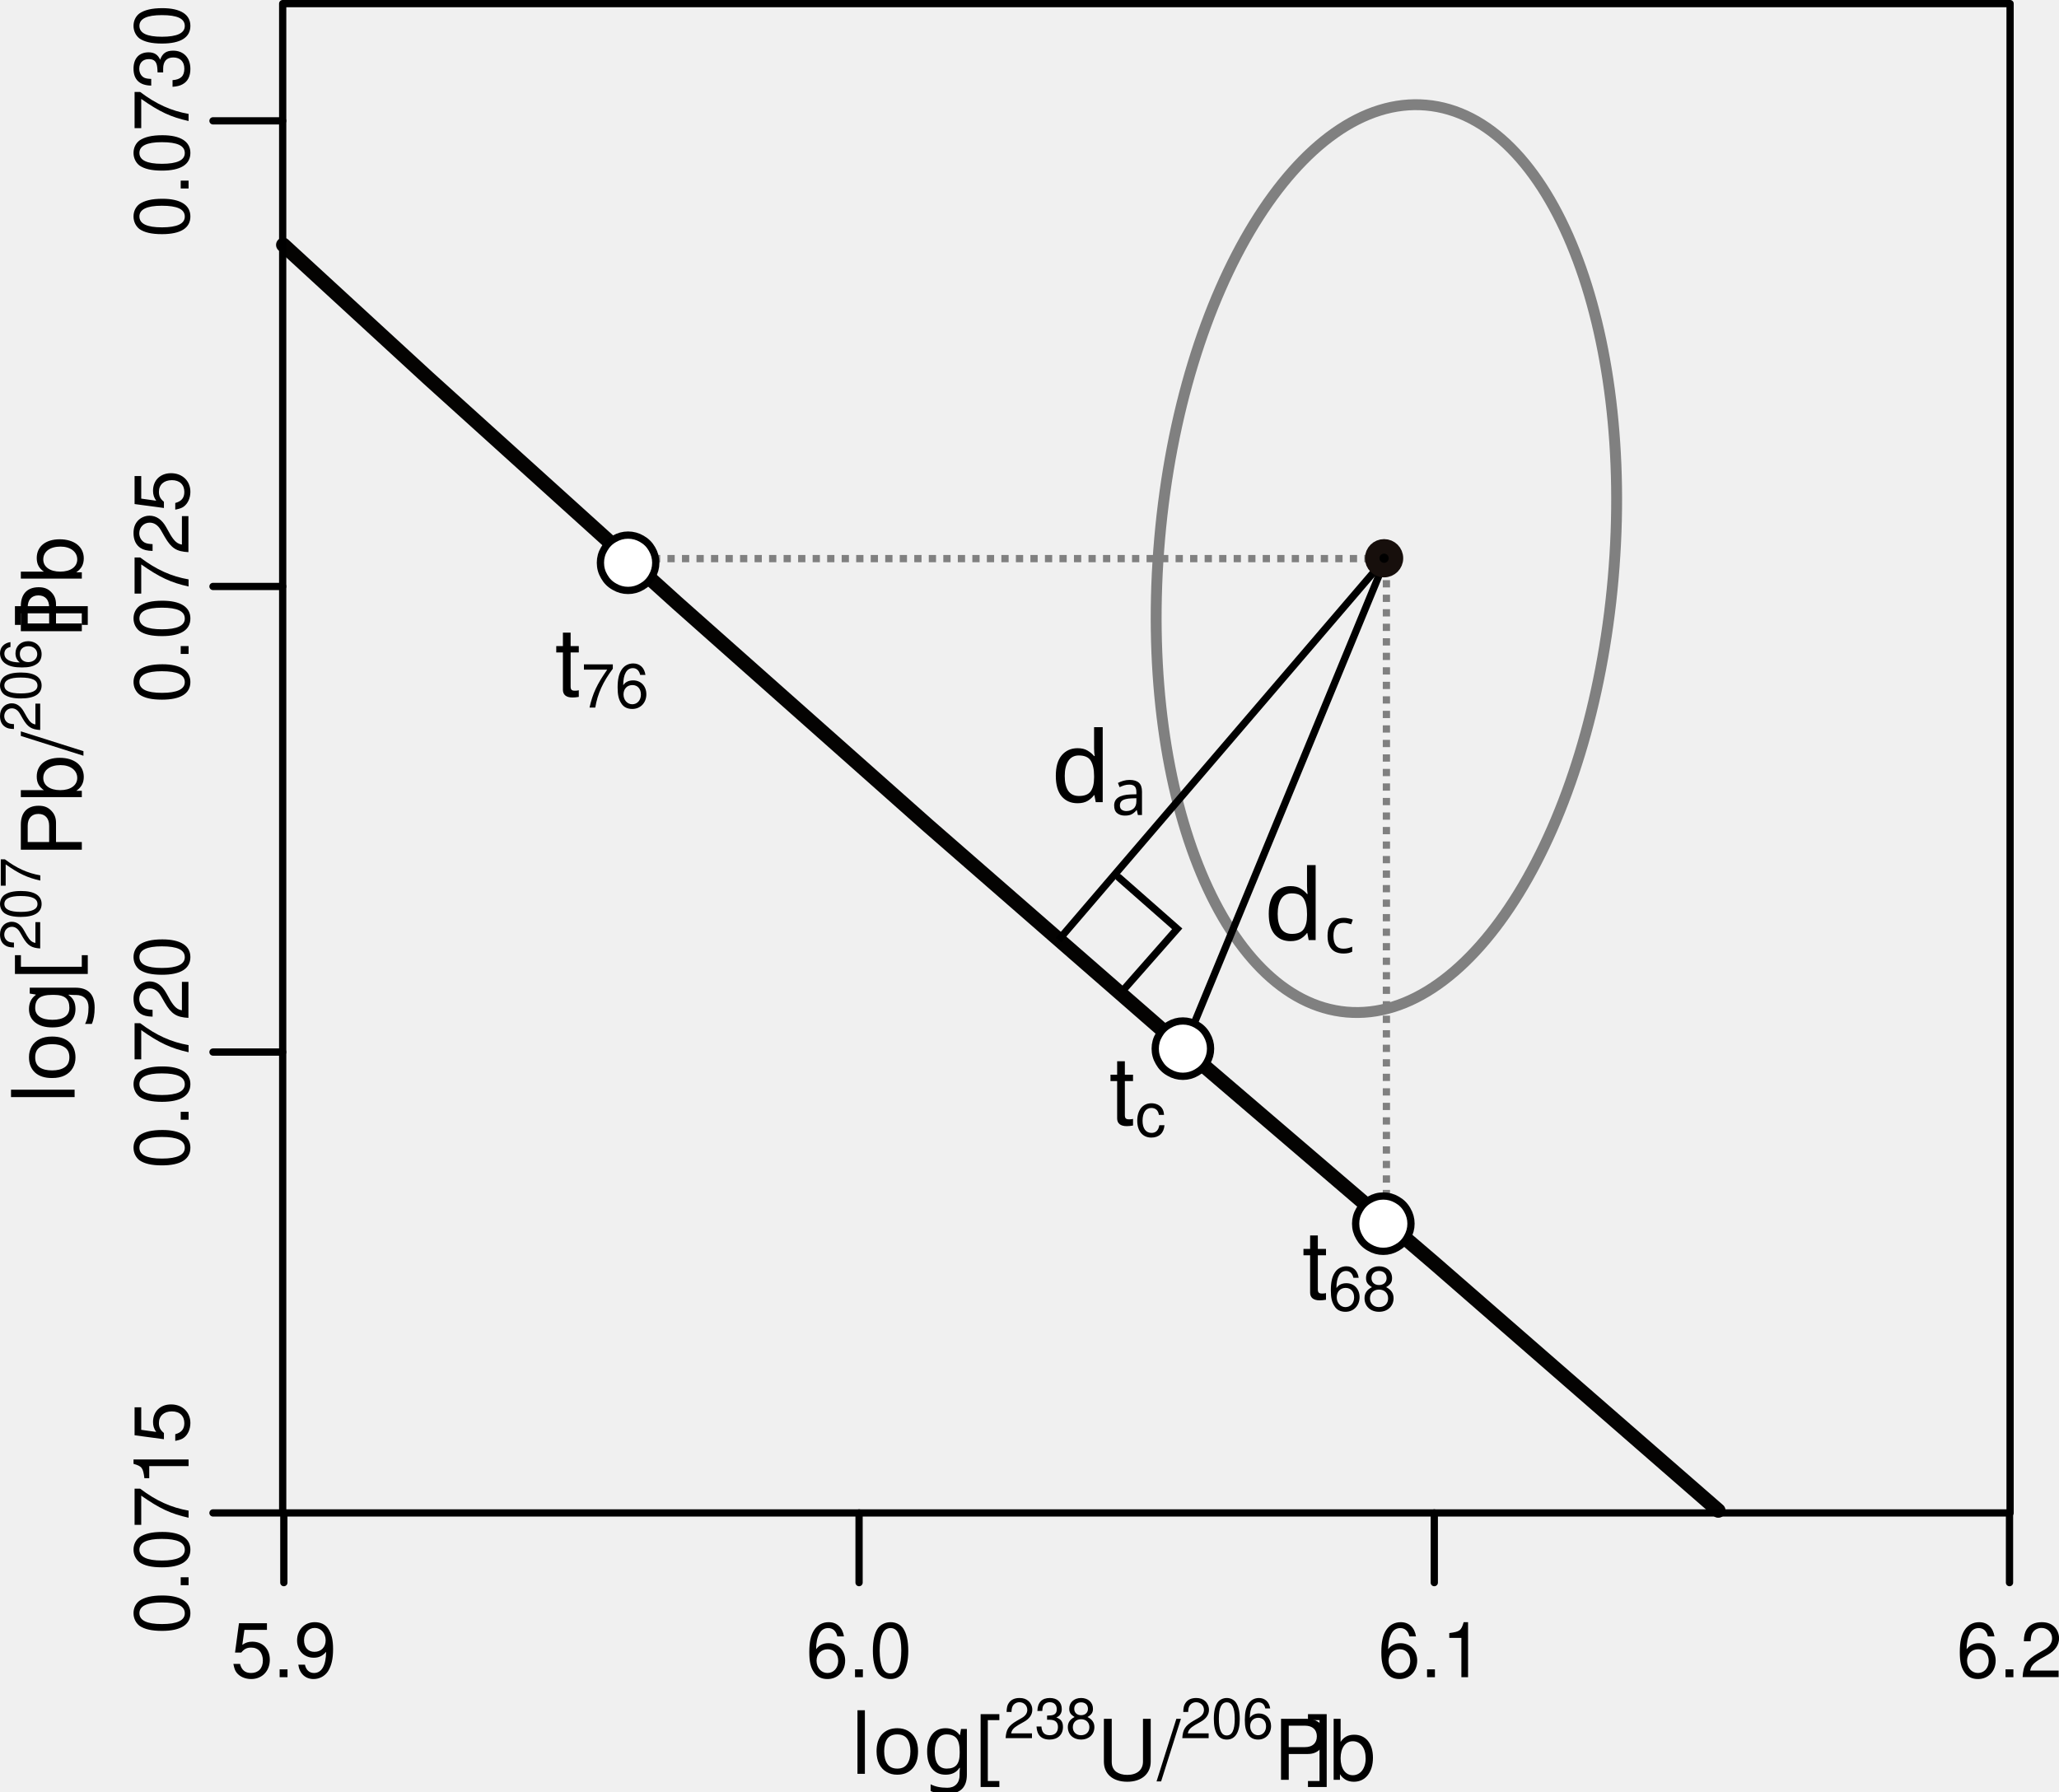
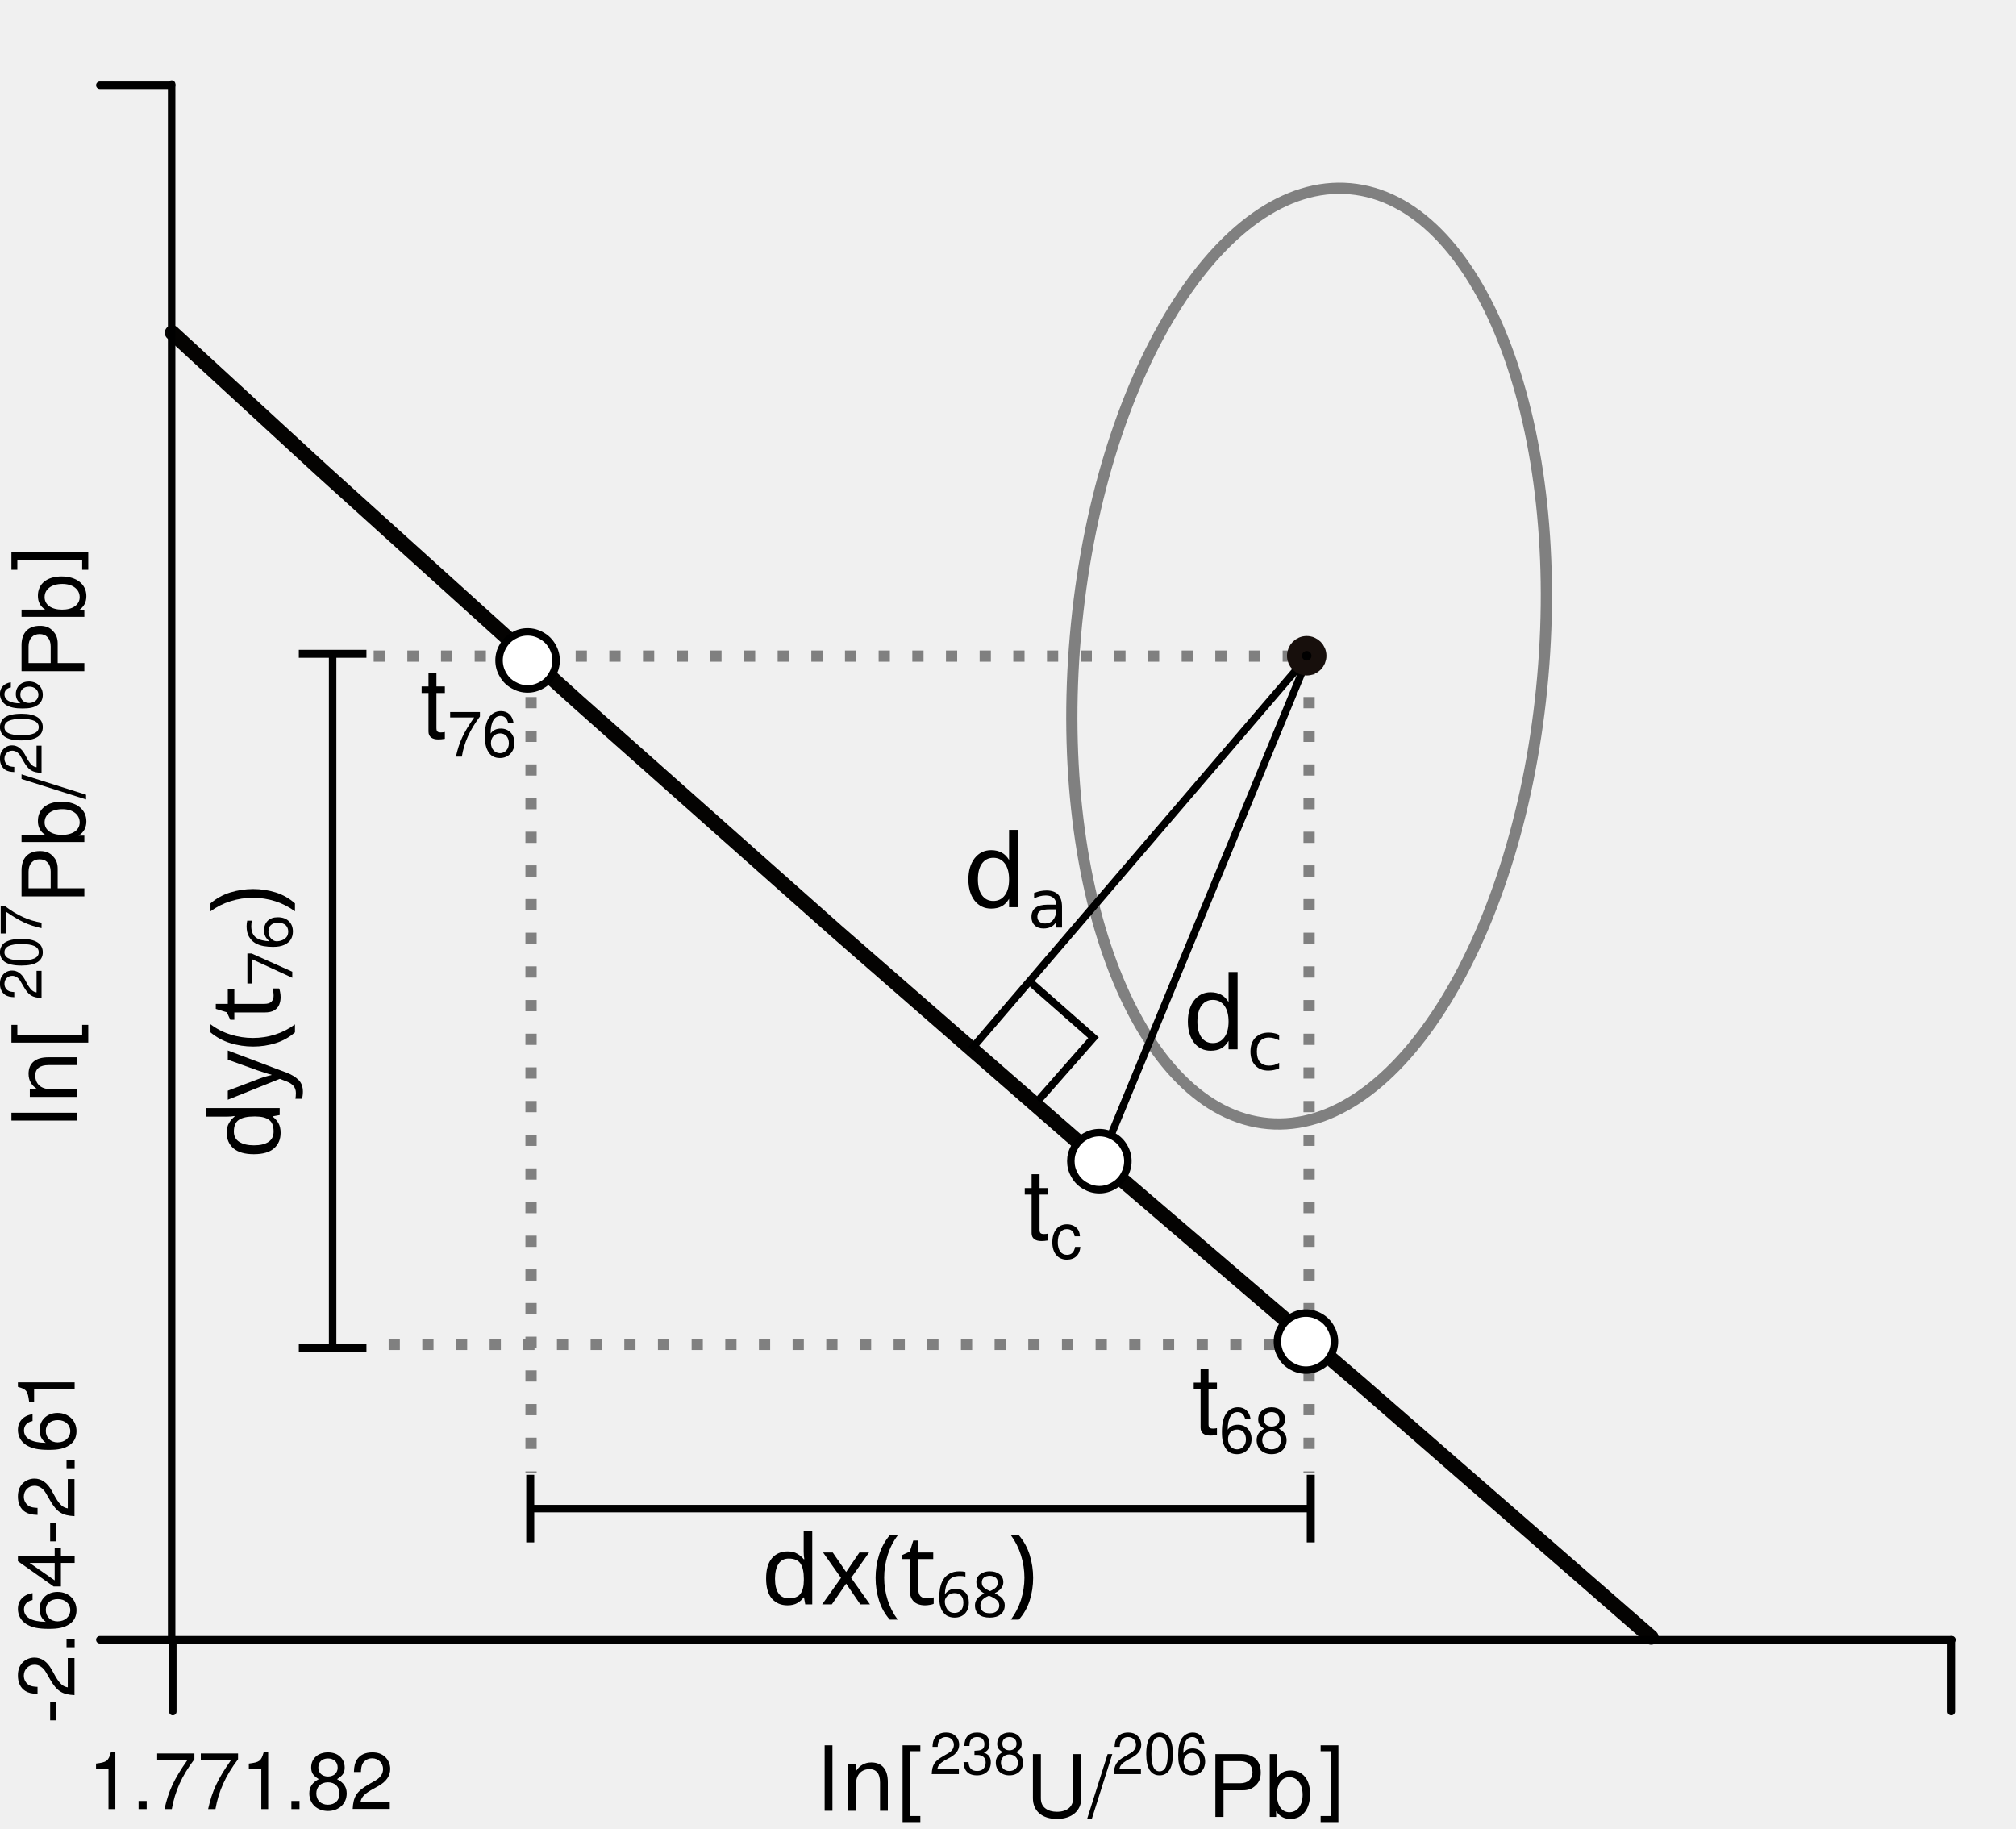
- <svg xmlns="http://www.w3.org/2000/svg" version="1.1" id="svg2" xml:space="preserve" width="283.639" height="246.77" viewBox="0 0 283.639 246.77">
+ <svg xmlns="http://www.w3.org/2000/svg" version="1.1" id="svg2" xml:space="preserve" width="269.476" height="244.426" viewBox="0 0 269.476 244.426">
  <defs id="defs6">
-     <clipPath clipPathUnits="userSpaceOnUse" id="clipPath20">
-       <path d="M 59.04,73.44 H 473.01 V 444.65 H 59.04 Z" id="path18" />
-     </clipPath>
-     <clipPath clipPathUnits="userSpaceOnUse" id="clipPath152">
-       <path d="M 59.04,73.44 H 473.01 V 444.65 H 59.04 Z" id="path150" />
-     </clipPath>
+     <marker style="overflow:visible" id="marker1324" refX="0.0" refY="0.0" orient="auto">
+       <path transform="scale(0.8)" style="fill:none;fill-opacity:0.75;fill-rule:evenodd;stroke:#000000;stroke-width:1pt;stroke-opacity:1" d="M 0.0,5.65 L 0.0,-5.65" id="path1322" />
+     </marker>
+     <marker orient="auto" refY="0.0" refX="0.0" id="StopL" style="overflow:visible">
+       <path id="path1069" d="M 0.0,5.65 L 0.0,-5.65" style="fill:none;fill-opacity:0.75;fill-rule:evenodd;stroke:#000000;stroke-width:1pt;stroke-opacity:1" transform="scale(0.8)" />
+     </marker>
  </defs>
-   <g id="g10" transform="matrix(1.333333,0,0,-1.333333,-255.7787,418.3533)">
-     <path id="path1029" d="M 335.073,255.319 V 187.696" style="fill:none;fill-opacity:0;stroke:#808080;stroke-width:0.75;stroke-linecap:butt;stroke-linejoin:miter;stroke-miterlimit:4;stroke-dasharray:0.75, 0.75;stroke-dashoffset:0;stroke-opacity:1" />
-     <ellipse ry="47.035" rx="23.518" transform="matrix(0.9961947,-0.08715574,-0.08715574,-0.9961947,0,0)" cy="-284.276" cx="311.482" id="ellipse1027" style="fill:#000000;fill-opacity:0;stroke:#808080;stroke-width:1.125;stroke-linecap:round;stroke-miterlimit:10;stroke-dasharray:none;stroke-dashoffset:0;stroke-opacity:1" />
-     <path id="path1031" d="m 256.293,256.047 h 78.142" style="fill:none;fill-opacity:0;stroke:#808080;stroke-width:0.75;stroke-linecap:butt;stroke-linejoin:miter;stroke-miterlimit:4;stroke-dasharray:0.75, 0.75;stroke-dashoffset:0;stroke-opacity:1" />
-     <path style="fill:none;stroke:#000000;stroke-width:0.75px;stroke-linecap:butt;stroke-linejoin:miter;stroke-opacity:1" d="m 335.083,256.187 -21.06,-51.039" id="path1033" />
-     <g id="g12" />
-     <g id="g14">
-       <g id="g16" clip-path="url(#clipPath20)" />
+   <g id="g10" transform="matrix(1.333333,0,0,1.333333,0,9.4439865e-6)">
+     <g id="g12">
+       <g id="g14" transform="scale(1,-1)">
+         <path d="m 131.238,-66.5 v -81.125" style="fill:none;stroke:#808080;stroke-width:1.125;stroke-linecap:butt;stroke-linejoin:miter;stroke-miterlimit:4;stroke-dasharray:1.125, 2.25;stroke-dashoffset:0;stroke-opacity:1" id="path16" />
+         <path id="path931" style="fill:none;stroke:#808080;stroke-width:1.125;stroke-linecap:butt;stroke-linejoin:miter;stroke-miterlimit:4;stroke-dasharray:1.125, 2.25;stroke-dashoffset:0;stroke-opacity:1" d="m 53.238,-66.5 v -81.125" />
+       </g>
+       <g id="g18" transform="matrix(1,0.0874887,-0.0874887,1,0,0)">
+         <path d="m 159.382,53.88 c -0.002,25.879 -10.491,46.855 -23.428,46.858 -12.941,0 -23.429,-20.981 -23.427,-46.856 -0.003,-25.879 10.486,-46.859 23.427,-46.858 12.938,0 23.425,20.977 23.428,46.856 z" style="fill:none;stroke:#808080;stroke-width:1.121;stroke-linecap:round;stroke-linejoin:miter;stroke-miterlimit:10;stroke-dasharray:none;stroke-opacity:1" id="path20" />
+       </g>
+       <g id="g22" transform="scale(1,-1)">
+         <path d="m 37.461,-65.773 h 93.141" style="fill:none;stroke:#808080;stroke-width:1.125;stroke-linecap:butt;stroke-linejoin:miter;stroke-miterlimit:4;stroke-dasharray:1.125, 2.25;stroke-dashoffset:0;stroke-opacity:1" id="path24" />
+         <path id="path929" style="fill:none;stroke:#808080;stroke-width:1.125;stroke-linecap:butt;stroke-linejoin:miter;stroke-miterlimit:4;stroke-dasharray:1.125, 2.25;stroke-dashoffset:0;stroke-opacity:1" d="m 38.961,-134.773 h 91.641" />
+       </g>
+       <g id="g26" transform="scale(1,-1)">
+         <path d="m 131.25,-65.633 -21.062,-51.039" style="fill:none;stroke:#000000;stroke-width:0.75;stroke-linecap:butt;stroke-linejoin:miter;stroke-miterlimit:4;stroke-dasharray:none;stroke-opacity:1" id="path28" />
+       </g>
+       <g id="g30" transform="scale(1,-1)">
+         <path d="m 17.324,-164.383 v -7.199" style="fill:none;stroke:#000000;stroke-width:0.75;stroke-linecap:round;stroke-linejoin:round;stroke-miterlimit:10;stroke-dasharray:none;stroke-opacity:1" id="path32" />
+       </g>
+       <g id="g34" transform="scale(1,-1)">
+         <path d="m 195.617,-164.383 v -7.199" style="fill:none;stroke:#000000;stroke-width:0.75;stroke-linecap:round;stroke-linejoin:round;stroke-miterlimit:10;stroke-dasharray:none;stroke-opacity:1" id="path36" />
+       </g>
+       <text transform="translate(8.829353,181.357)" style="font-variant:normal;font-weight:normal;font-size:7.873px;font-family:'Nimbus Sans';-inkscape-font-specification:NimbusSans-Regular;writing-mode:lr-tb;fill:#000000;fill-opacity:1;fill-rule:nonzero;stroke:none" id="text40">
+         <tspan x="0 4.377 6.566 10.944 178.311 182.688 184.877 189.254" y="0" id="tspan38">1.771.82</tspan>
+       </text>
+       <g id="g42" transform="scale(1,-1)">
+         <path d="M 17.207,-8.543 H 10.008" style="fill:none;stroke:#000000;stroke-width:0.75;stroke-linecap:round;stroke-linejoin:round;stroke-miterlimit:10;stroke-dasharray:none;stroke-opacity:1" id="path44" />
+       </g>
+       <text transform="rotate(-90,90.15016,82.66855)" style="font-variant:normal;font-weight:normal;font-size:7.873px;font-family:'Nimbus Sans';-inkscape-font-specification:NimbusSans-Regular;writing-mode:lr-tb;fill:#000000;fill-opacity:1;fill-rule:nonzero;stroke:none" id="text48">
+         <tspan x="0 2.622 6.999 9.188 13.566 156.521 159.143 163.52 165.709 170.087" y="0" id="tspan46">-2.64-2.61</tspan>
+       </text>
+       <g id="g50" transform="scale(1,-1)">
+         <path d="m 165.527,-164.129 -29.293,25.516 -26.269,22.5 -26.09,22.75 -25.918,23 -25.742,23.261 -14.945,13.743" style="fill:none;stroke:#040302;stroke-width:1.5;stroke-linecap:round;stroke-linejoin:round;stroke-miterlimit:10;stroke-dasharray:none;stroke-opacity:1" id="path52" />
+       </g>
+       <text style="font-variant:normal;font-weight:normal;font-size:9.72px;font-family:'Nimbus Sans';-inkscape-font-specification:NimbusSans-Regular;writing-mode:lr-tb;fill:#000000;fill-opacity:1;fill-rule:nonzero;stroke:none" id="text56" x="119.531" y="143.695">
+         <tspan x="119.531" y="143.695" id="tspan54">t</tspan>
+       </text>
+       <text style="font-variant:normal;font-weight:normal;font-size:6.318px;font-family:'Nimbus Sans';-inkscape-font-specification:NimbusSans-Regular;writing-mode:lr-tb;fill:#000000;fill-opacity:1;fill-rule:nonzero;stroke:none" id="text60" x="122.233" y="145.639">
+         <tspan x="122.233 125.746" y="145.639" id="tspan58">68</tspan>
+       </text>
+       <text transform="translate(49.62598,68.14138)" style="font-variant:normal;font-weight:normal;font-size:7.48px;font-family:'DejaVu Sans';-inkscape-font-specification:DejaVuSans;writing-mode:lr-tb;fill:#ffffff;fill-opacity:1;fill-rule:nonzero;stroke:none" id="text64">
+         <tspan x="0" y="0" id="tspan62">●</tspan>
+       </text>
+       <g id="g66">
+         <path d="m 50.031,66.203 c 0,-0.508 0.129,-0.984 0.391,-1.422 0.25,-0.445 0.598,-0.797 1.047,-1.047 0.437,-0.257 0.91,-0.39 1.422,-0.39 0.507,0 0.984,0.133 1.421,0.39 0.446,0.25 0.797,0.602 1.047,1.047 0.258,0.438 0.391,0.914 0.391,1.422 0,0.512 -0.133,0.985 -0.391,1.422 -0.25,0.449 -0.601,0.797 -1.047,1.047 -0.437,0.258 -0.914,0.39 -1.421,0.39 -0.512,0 -0.985,-0.132 -1.422,-0.39 -0.449,-0.25 -0.797,-0.598 -1.047,-1.047 -0.262,-0.437 -0.391,-0.91 -0.391,-1.422 z" style="fill:none;stroke:#000000;stroke-width:0.75;stroke-linecap:round;stroke-linejoin:round;stroke-miterlimit:10;stroke-dasharray:none;stroke-opacity:1" id="path68" />
+       </g>
+       <text style="font-variant:normal;font-weight:normal;font-size:9.72px;font-family:'Nimbus Sans';-inkscape-font-specification:NimbusSans-Regular;writing-mode:lr-tb;fill:#000000;fill-opacity:1;fill-rule:nonzero;stroke:none" id="text72" x="42.129" y="73.905">
+         <tspan x="42.129" y="73.905" id="tspan70">t</tspan>
+       </text>
+       <text style="font-variant:normal;font-weight:normal;font-size:6.318px;font-family:'Nimbus Sans';-inkscape-font-specification:NimbusSans-Regular;writing-mode:lr-tb;fill:#000000;fill-opacity:1;fill-rule:nonzero;stroke:none" id="text76" x="44.831" y="75.849">
+         <tspan x="44.831 48.344" y="75.849" id="tspan74">76</tspan>
+       </text>
+       <text transform="translate(106.946,118.3414)" style="font-variant:normal;font-weight:normal;font-size:7.48px;font-family:'DejaVu Sans';-inkscape-font-specification:DejaVuSans;writing-mode:lr-tb;fill:#ffffff;fill-opacity:1;fill-rule:nonzero;stroke:none" id="text80">
+         <tspan x="0" y="0" id="tspan78">●</tspan>
+       </text>
+       <g id="g82">
+         <path d="m 107.352,116.402 c 0,-0.507 0.128,-0.984 0.39,-1.422 0.25,-0.445 0.598,-0.796 1.047,-1.046 0.438,-0.258 0.91,-0.391 1.422,-0.391 0.508,0 0.984,0.133 1.422,0.391 0.445,0.25 0.797,0.601 1.047,1.046 0.258,0.438 0.39,0.915 0.39,1.422 0,0.512 -0.132,0.985 -0.39,1.422 -0.25,0.449 -0.602,0.797 -1.047,1.047 -0.438,0.258 -0.914,0.391 -1.422,0.391 -0.512,0 -0.984,-0.133 -1.422,-0.391 -0.449,-0.25 -0.797,-0.598 -1.047,-1.047 -0.262,-0.437 -0.39,-0.91 -0.39,-1.422 z" style="fill:none;stroke:#000000;stroke-width:0.75;stroke-linecap:round;stroke-linejoin:round;stroke-miterlimit:10;stroke-dasharray:none;stroke-opacity:1" id="path84" />
+       </g>
+       <text transform="translate(127.656,136.4314)" style="font-variant:normal;font-weight:normal;font-size:7.48px;font-family:'DejaVu Sans';-inkscape-font-specification:DejaVuSans;writing-mode:lr-tb;fill:#ffffff;fill-opacity:1;fill-rule:nonzero;stroke:none" id="text88">
+         <tspan x="0" y="0" id="tspan86">●</tspan>
+       </text>
+       <g id="g90">
+         <path d="m 128.062,134.492 c 0,-0.508 0.129,-0.984 0.391,-1.422 0.25,-0.445 0.598,-0.797 1.047,-1.047 0.438,-0.257 0.91,-0.39 1.422,-0.39 0.508,0 0.984,0.133 1.422,0.39 0.445,0.25 0.797,0.602 1.047,1.047 0.257,0.438 0.39,0.914 0.39,1.422 0,0.512 -0.133,0.985 -0.39,1.422 -0.25,0.449 -0.602,0.797 -1.047,1.047 -0.438,0.258 -0.914,0.391 -1.422,0.391 -0.512,0 -0.984,-0.133 -1.422,-0.391 -0.449,-0.25 -0.797,-0.598 -1.047,-1.047 -0.262,-0.437 -0.391,-0.91 -0.391,-1.422 z" style="fill:none;stroke:#000000;stroke-width:0.75;stroke-linecap:round;stroke-linejoin:round;stroke-miterlimit:10;stroke-dasharray:none;stroke-opacity:1" id="path92" />
+       </g>
+       <text transform="translate(102.5923,124.1949)" style="font-variant:normal;font-weight:normal;font-size:9.72px;font-family:'Nimbus Sans';-inkscape-font-specification:NimbusSans-Regular;writing-mode:lr-tb;fill:#000000;fill-opacity:1;fill-rule:nonzero;stroke:none" id="text96">
+         <tspan x="0" y="0" id="tspan94">t</tspan>
+       </text>
+       <text transform="translate(105.2945,126.1389)" style="font-variant:normal;font-weight:normal;font-size:6.318px;font-family:'Nimbus Sans';-inkscape-font-specification:NimbusSans-Regular;writing-mode:lr-tb;fill:#000000;fill-opacity:1;fill-rule:nonzero;stroke:none" id="text100">
+         <tspan x="0" y="0" id="tspan98">c</tspan>
+       </text>
+       <text transform="translate(93.20606,177.8506)" style="font-variant:normal;font-weight:normal;font-size:5.76px;font-family:'Nimbus Sans';-inkscape-font-specification:NimbusSans-Regular;writing-mode:lr-tb;fill:#000000;fill-opacity:1;fill-rule:nonzero;stroke:none" id="text104">
+         <tspan x="0 3.203 6.405" y="0" id="tspan102">238</tspan>
+       </text>
+       <text transform="translate(102.8181,182.1418)" style="font-variant:normal;font-weight:normal;font-size:8.64px;font-family:'Nimbus Sans';-inkscape-font-specification:NimbusSans-Regular;writing-mode:lr-tb;fill:#000000;fill-opacity:1;fill-rule:nonzero;stroke:none" id="text108">
+         <tspan x="0 6.238" y="0" id="tspan106">U/</tspan>
+       </text>
+       <text transform="translate(111.4581,177.8506)" style="font-variant:normal;font-weight:normal;font-size:5.76px;font-family:'Nimbus Sans';-inkscape-font-specification:NimbusSans-Regular;writing-mode:lr-tb;fill:#000000;fill-opacity:1;fill-rule:nonzero;stroke:none" id="text112">
+         <tspan x="0 3.203 6.405" y="0" id="tspan110">206</tspan>
+       </text>
+       <text transform="translate(121.0629,182.1418)" style="font-variant:normal;font-weight:normal;font-size:8.64px;font-family:'Nimbus Sans';-inkscape-font-specification:NimbusSans-Regular;writing-mode:lr-tb;fill:#000000;fill-opacity:1;fill-rule:nonzero;stroke:none" id="text116">
+         <tspan x="0 5.763" y="0" id="tspan114">Pb</tspan>
+       </text>
+       <text style="font-variant:normal;font-weight:normal;font-size:8.64px;font-family:'DejaVu Sans';-inkscape-font-specification:DejaVuSans;writing-mode:lr-tb;fill:#000000;fill-opacity:1;fill-rule:nonzero;stroke:none" id="text120" x="81.861" y="181.522">
+         <tspan x="81.861" y="181.522" id="tspan118">ln[              ]</tspan>
+       </text>
+       <text transform="rotate(-90,52.20597,48.04149)" style="font-variant:normal;font-weight:normal;font-size:5.76px;font-family:'Nimbus Sans';-inkscape-font-specification:NimbusSans-Regular;writing-mode:lr-tb;fill:#000000;fill-opacity:1;fill-rule:nonzero;stroke:none" id="text124">
+         <tspan x="0 3.203 6.405" y="0" id="tspan122">207</tspan>
+       </text>
+       <text transform="rotate(-90,49.54918,41.09349)" style="font-variant:normal;font-weight:normal;font-size:8.64px;font-family:'Nimbus Sans';-inkscape-font-specification:NimbusSans-Regular;writing-mode:lr-tb;fill:#000000;fill-opacity:1;fill-rule:nonzero;stroke:none" id="text128">
+         <tspan x="0 5.763 10.567" y="0" id="tspan126">Pb/</tspan>
+       </text>
+       <text transform="rotate(-90,40.91998,36.7555)" style="font-variant:normal;font-weight:normal;font-size:5.76px;font-family:'Nimbus Sans';-inkscape-font-specification:NimbusSans-Regular;writing-mode:lr-tb;fill:#000000;fill-opacity:1;fill-rule:nonzero;stroke:none" id="text132">
+         <tspan x="0 3.203 6.405" y="0" id="tspan130">206</tspan>
+       </text>
+       <text transform="rotate(-90,38.25958,29.80389)" style="font-variant:normal;font-weight:normal;font-size:8.64px;font-family:'Nimbus Sans';-inkscape-font-specification:NimbusSans-Regular;writing-mode:lr-tb;fill:#000000;fill-opacity:1;fill-rule:nonzero;stroke:none" id="text136">
+         <tspan x="0 5.763" y="0" id="tspan134">Pb</tspan>
+       </text>
+       <text transform="rotate(-90)" style="font-variant:normal;font-weight:normal;font-size:8.64px;font-family:'DejaVu Sans';-inkscape-font-specification:DejaVuSans;writing-mode:lr-tb;fill:#000000;fill-opacity:1;fill-rule:nonzero;stroke:none" id="text140" x="-113.145" y="7.707">
+         <tspan x="-113.145" y="7.707" id="tspan138">ln[                ]</tspan>
+       </text>
+       <g id="g142" transform="scale(1,-1)">
+         <path d="M 17.207,-164.383 H 195.676 M 17.207,-8.43 v -155.953" style="fill:none;stroke:#000000;stroke-width:0.75;stroke-linecap:round;stroke-linejoin:round;stroke-miterlimit:10;stroke-dasharray:none;stroke-opacity:1" id="path144" />
+       </g>
+       <g id="g146" transform="scale(1,-1)">
+         <path d="m 97.363,-105.191 33.887,39.558" style="fill:none;stroke:#000000;stroke-width:0.75;stroke-linecap:butt;stroke-linejoin:miter;stroke-miterlimit:4;stroke-dasharray:none;stroke-opacity:1" id="path148" />
+       </g>
+       <g id="g150">
+         <path d="m 132.227,65.738 c 0,0.676 -0.551,1.227 -1.227,1.227 -0.68,0 -1.227,-0.551 -1.227,-1.227 0,-0.679 0.547,-1.23 1.227,-1.23 0.676,0 1.227,0.551 1.227,1.23 z" style="fill:#000000;fill-opacity:1;fill-rule:nonzero;stroke:#170f0c;stroke-width:1.5;stroke-linecap:round;stroke-linejoin:miter;stroke-miterlimit:10;stroke-dasharray:none;stroke-opacity:1" id="path152" />
+       </g>
+       <text transform="translate(118.5232,105.1912)" style="font-variant:normal;font-weight:normal;font-size:10.206px;font-family:'DejaVu Sans';-inkscape-font-specification:DejaVuSans;writing-mode:lr-tb;fill:#000000;fill-opacity:1;fill-rule:nonzero;stroke:none" id="text156">
+         <tspan x="0" y="0" id="tspan154">d</tspan>
+       </text>
+       <text transform="translate(125.0016,107.2324)" style="font-variant:normal;font-weight:normal;font-size:6.634px;font-family:'DejaVu Sans';-inkscape-font-specification:DejaVuSans;writing-mode:lr-tb;fill:#000000;fill-opacity:1;fill-rule:nonzero;stroke:none" id="text160">
+         <tspan x="0" y="0" id="tspan158">c</tspan>
+       </text>
+       <text transform="translate(96.52086,90.9433)" style="font-variant:normal;font-weight:normal;font-size:10.206px;font-family:'DejaVu Sans';-inkscape-font-specification:DejaVuSans;writing-mode:lr-tb;fill:#000000;fill-opacity:1;fill-rule:nonzero;stroke:none" id="text164">
+         <tspan x="0" y="0" id="tspan162">d</tspan>
+       </text>
+       <text transform="translate(102.9993,92.9845)" style="font-variant:normal;font-weight:normal;font-size:6.634px;font-family:'DejaVu Sans';-inkscape-font-specification:DejaVuSans;writing-mode:lr-tb;fill:#000000;fill-opacity:1;fill-rule:nonzero;stroke:none" id="text168">
+         <tspan x="0" y="0" id="tspan166">a</tspan>
+       </text>
+       <g id="g170" transform="scale(1,-1)">
+         <path d="M 17.207,-164.383 H 10.008" style="fill:none;stroke:#000000;stroke-width:0.75;stroke-linecap:round;stroke-linejoin:round;stroke-miterlimit:10;stroke-dasharray:none;stroke-opacity:1" id="path172" />
+       </g>
+       <g id="g174" transform="scale(1,-1)">
+         <path d="m 103.59,-98.719 6.035,-5.308 -5.309,-6.032" style="fill:none;stroke:#000000;stroke-width:0.75;stroke-linecap:round;stroke-linejoin:miter;stroke-miterlimit:10;stroke-dasharray:none;stroke-opacity:1" id="path176" />
+       </g>
    </g>
-     <path id="path30" style="fill:none;stroke:#000000;stroke-width:0.75;stroke-linecap:round;stroke-linejoin:round;stroke-miterlimit:10;stroke-dasharray:none;stroke-opacity:1" d="m 221.16,157.44 v -7.2" />
-     <path id="path32" style="fill:none;stroke:#000000;stroke-width:0.75;stroke-linecap:round;stroke-linejoin:round;stroke-miterlimit:10;stroke-dasharray:none;stroke-opacity:1" d="m 280.59,157.44 v -7.2" />
-     <path id="path34" style="fill:none;stroke:#000000;stroke-width:0.75;stroke-linecap:round;stroke-linejoin:round;stroke-miterlimit:10;stroke-dasharray:none;stroke-opacity:1" d="m 340.02,157.44 v -7.2" />
-     <path id="path36" style="fill:none;stroke:#000000;stroke-width:0.75;stroke-linecap:round;stroke-linejoin:round;stroke-miterlimit:10;stroke-dasharray:none;stroke-opacity:1" d="m 399.45,157.44 v -7.2" />
-     <text y="-140.464" x="215.663" id="text50" style="font-variant:normal;font-weight:normal;font-size:7.873px;font-family:Helvetica;-inkscape-font-specification:Helvetica;writing-mode:lr-tb;fill:#000000;fill-opacity:1;fill-rule:nonzero;stroke:none;stroke-width:0.656" transform="scale(1,-1)">
-       <tspan style="stroke-width:0.656" id="tspan48" y="-140.464" x="215.663 220.041 222.23">5.9</tspan>
+     <path style="fill:none;stroke:#000000;stroke-width:0.75px;stroke-linecap:butt;stroke-linejoin:miter;stroke-opacity:1;marker-start:url(#StopL);marker-end:url(#StopL)" d="M 53.158,151.233 H 131.406" id="path898" />
+     <path style="fill:none;stroke:#000000;stroke-width:0.75px;stroke-linecap:butt;stroke-linejoin:miter;stroke-opacity:1;marker-start:url(#marker1324);marker-end:url(#marker1324)" d="M 33.347,65.543 V 135.12" id="path1320" />
+     <text xml:space="preserve" style="font-style:normal;font-variant:normal;font-weight:normal;font-stretch:normal;font-size:13.15px;line-height:0;font-family:sans-serif;-inkscape-font-specification:'sans-serif, Normal';font-variant-ligatures:normal;font-variant-caps:normal;font-variant-numeric:normal;font-feature-settings:normal;text-align:start;letter-spacing:0px;word-spacing:0px;writing-mode:lr-tb;text-anchor:start;fill:#000000;fill-opacity:1;stroke:none;stroke-width:0.75" x="-116.239" y="28.038" id="text1502" transform="rotate(-90)">
+       <tspan id="tspan1500" x="-116.239" y="28.038" style="font-size:9.72px;stroke-width:0.75">dy(t<tspan style="font-size:65%;baseline-shift:sub" id="tspan978">76</tspan>)</tspan>
    </text>
-     <text y="-140.464" x="275.106" id="text54" style="font-variant:normal;font-weight:normal;font-size:7.873px;font-family:Helvetica;-inkscape-font-specification:Helvetica;writing-mode:lr-tb;fill:#000000;fill-opacity:1;fill-rule:nonzero;stroke:none;stroke-width:0.656" transform="scale(1,-1)">
-       <tspan style="stroke-width:0.656" id="tspan52" y="-140.464" x="275.106 279.483 281.672">6.0</tspan>
+     <text id="text1506" y="160.836" x="76.272" style="font-style:normal;font-variant:normal;font-weight:normal;font-stretch:normal;font-size:13.15px;line-height:0;font-family:sans-serif;-inkscape-font-specification:'sans-serif, Normal';font-variant-ligatures:normal;font-variant-caps:normal;font-variant-numeric:normal;font-feature-settings:normal;text-align:start;letter-spacing:0px;word-spacing:0px;writing-mode:lr-tb;text-anchor:start;fill:#000000;fill-opacity:1;stroke:none;stroke-width:0.75" xml:space="preserve">
+       <tspan style="font-size:9.72px;stroke-width:0.75" y="160.836" x="76.272" id="tspan1504">dx(t<tspan style="font-size:65%;baseline-shift:sub" id="tspan952">68</tspan>)</tspan>
    </text>
-     <text y="-140.464" x="334.206" id="text58" style="font-variant:normal;font-weight:normal;font-size:7.873px;font-family:Helvetica;-inkscape-font-specification:Helvetica;writing-mode:lr-tb;fill:#000000;fill-opacity:1;fill-rule:nonzero;stroke:none;stroke-width:0.656" transform="scale(1,-1)">
-       <tspan style="stroke-width:0.656" id="tspan56" y="-140.464" x="334.206 338.583 340.772">6.1</tspan>
-     </text>
-     <text y="-140.464" x="393.974" id="text62" style="font-variant:normal;font-weight:normal;font-size:7.873px;font-family:Helvetica;-inkscape-font-specification:Helvetica;writing-mode:lr-tb;fill:#000000;fill-opacity:1;fill-rule:nonzero;stroke:none;stroke-width:0.656" transform="scale(1,-1)">
-       <tspan style="stroke-width:0.656" id="tspan60" y="-140.464" x="393.974 398.351 400.54">6.2</tspan>
-     </text>
-     <path id="path74" style="fill:none;stroke:#000000;stroke-width:0.75;stroke-linecap:round;stroke-linejoin:round;stroke-miterlimit:10;stroke-dasharray:none;stroke-opacity:1" d="m 221.04,205.06 h -7.2" />
-     <path id="path76" style="fill:none;stroke:#000000;stroke-width:0.75;stroke-linecap:round;stroke-linejoin:round;stroke-miterlimit:10;stroke-dasharray:none;stroke-opacity:1" d="m 221.04,253.17 h -7.2" />
-     <path id="path78" style="fill:none;stroke:#000000;stroke-width:0.75;stroke-linecap:round;stroke-linejoin:round;stroke-miterlimit:10;stroke-dasharray:none;stroke-opacity:1" d="m 221.04,301.28 h -7.2" />
-     <text y="211.316" x="144.91" id="text90" style="font-variant:normal;font-weight:normal;font-size:7.873px;font-family:Helvetica;-inkscape-font-specification:Helvetica;writing-mode:lr-tb;fill:#000000;fill-opacity:1;fill-rule:nonzero;stroke:none;stroke-width:0.656" transform="matrix(0,1,1,0,0,0)">
-       <tspan style="stroke-width:0.656" id="tspan88" y="211.316" x="144.91 149.287 151.476 155.854 160.231 164.609">0.0715</tspan>
-     </text>
-     <text y="211.316" x="193.008" id="text94" style="font-variant:normal;font-weight:normal;font-size:7.873px;font-family:Helvetica;-inkscape-font-specification:Helvetica;writing-mode:lr-tb;fill:#000000;fill-opacity:1;fill-rule:nonzero;stroke:none;stroke-width:0.656" transform="matrix(0,1,1,0,0,0)">
-       <tspan style="stroke-width:0.656" id="tspan92" y="211.316" x="193.008 197.385 199.574 203.951 208.329 212.706">0.0720</tspan>
-     </text>
-     <text y="211.316" x="241.13" id="text98" style="font-variant:normal;font-weight:normal;font-size:7.873px;font-family:Helvetica;-inkscape-font-specification:Helvetica;writing-mode:lr-tb;fill:#000000;fill-opacity:1;fill-rule:nonzero;stroke:none;stroke-width:0.656" transform="matrix(0,1,1,0,0,0)">
-       <tspan style="stroke-width:0.656" id="tspan96" y="211.316" x="241.13 245.507 247.696 252.074 256.451 260.829">0.0725</tspan>
-     </text>
-     <text y="211.316" x="289.227" id="text102" style="font-variant:normal;font-weight:normal;font-size:7.873px;font-family:Helvetica;-inkscape-font-specification:Helvetica;writing-mode:lr-tb;fill:#000000;fill-opacity:1;fill-rule:nonzero;stroke:none;stroke-width:0.656" transform="matrix(0,1,1,0,0,0)">
-       <tspan style="stroke-width:0.656" id="tspan100" y="211.316" x="289.227 293.605 295.794 300.171 304.549 308.926">0.0730</tspan>
-     </text>
-     <path d="M 369.362,157.692 340.07,183.21 l -26.27,22.5 -26.09,22.75 -25.92,23 -25.74,23.26 -14.945,13.741" style="fill:none;stroke:#040302;stroke-width:1.5;stroke-linecap:round;stroke-linejoin:round;stroke-miterlimit:10;stroke-dasharray:none;stroke-opacity:1" id="path154" />
-     <text transform="scale(1,-1)" style="font-variant:normal;font-weight:normal;font-size:9.72px;font-family:Helvetica;-inkscape-font-specification:Helvetica;writing-mode:lr-tb;fill:#000000;fill-opacity:1;fill-rule:nonzero;stroke:none;stroke-width:0.81" id="text178" x="326.365" y="-179.626">
-       <tspan x="326.365" y="-179.626" id="tspan176" style="stroke-width:0.81">t<tspan style="font-size:6.318px;baseline-shift:sub;stroke-width:0.81" id="tspan1066">68</tspan>
-       </tspan>
-     </text>
-     <text transform="scale(1,-1)" style="font-variant:normal;font-weight:normal;font-size:7.48px;font-family:ZapfDingbats;-inkscape-font-specification:ZapfDingbats;writing-mode:lr-tb;fill:#ffffff;fill-opacity:1;fill-rule:nonzero;stroke:#000000;stroke-width:0.75;stroke-linecap:round;stroke-linejoin:round;stroke-miterlimit:10;stroke-dasharray:none;stroke-opacity:1" id="text182" x="253.46" y="-253.68">
-       <tspan x="253.46" y="-253.68" id="tspan180">●</tspan>
-     </text>
-     <text transform="scale(1,-1)" style="font-variant:normal;font-weight:normal;font-size:9.72px;font-family:Helvetica;-inkscape-font-specification:Helvetica;writing-mode:lr-tb;fill:#000000;fill-opacity:1;fill-rule:nonzero;stroke:none;stroke-width:0.81" id="text186" x="249.165" y="-241.916">
-       <tspan x="249.165" y="-241.916" id="tspan184" style="stroke-width:0.81">t<tspan style="font-size:6.318px;baseline-shift:sub;stroke-width:0.81" id="tspan1064">76</tspan>
-       </tspan>
-     </text>
-     <text transform="scale(1,-1)" style="font-variant:normal;font-weight:normal;font-size:7.48px;font-family:ZapfDingbats;-inkscape-font-specification:ZapfDingbats;writing-mode:lr-tb;fill:#ffffff;fill-opacity:1;fill-rule:nonzero;stroke:#000000;stroke-width:0.75;stroke-linecap:round;stroke-linejoin:round;stroke-miterlimit:10;stroke-dasharray:none;stroke-opacity:1" id="text166" x="310.78" y="-203.48">
-       <tspan x="310.78" y="-203.48" id="tspan164">●</tspan>
-     </text>
-     <text transform="scale(1,-1)" style="font-variant:normal;font-weight:normal;font-size:7.48px;font-family:ZapfDingbats;-inkscape-font-specification:ZapfDingbats;writing-mode:lr-tb;fill:#ffffff;fill-opacity:1;fill-rule:nonzero;stroke:#000000;stroke-width:0.75;stroke-linecap:round;stroke-linejoin:round;stroke-miterlimit:10;stroke-dasharray:none;stroke-opacity:1" id="text174" x="331.49" y="-185.39">
-       <tspan x="331.49" y="-185.39" id="tspan172">●</tspan>
-     </text>
-     <text y="-197.626" x="306.426" id="text4114" style="font-variant:normal;font-weight:normal;font-size:9.72px;font-family:Helvetica;-inkscape-font-specification:Helvetica;writing-mode:lr-tb;fill:#000000;fill-opacity:1;fill-rule:nonzero;stroke:none;stroke-width:0.81" transform="scale(1,-1)">
-       <tspan id="tspan4112" y="-197.626" x="306.426" style="stroke-width:0.81">t<tspan id="tspan4110" style="font-size:6.318px;baseline-shift:sub;stroke-width:0.81">c</tspan>
-       </tspan>
-     </text>
-     <g id="g979" transform="matrix(0.72,0,0,0.72,90.81529,48.18114)">
-       <text transform="scale(1,-1)" style="font-variant:normal;font-weight:normal;font-size:8px;font-family:Helvetica;-inkscape-font-specification:Helvetica;writing-mode:lr-tb;fill:#000000;fill-opacity:1;fill-rule:nonzero;stroke:none" id="text116" x="284.34" y="-119.41">
-         <tspan x="284.34 288.788 293.236" y="-119.41" id="tspan114">238</tspan>
-       </text>
-       <text transform="scale(1,-1)" style="font-variant:normal;font-weight:normal;font-size:12px;font-family:Helvetica;-inkscape-font-specification:Helvetica;writing-mode:lr-tb;fill:#000000;fill-opacity:1;fill-rule:nonzero;stroke:none" id="text120" x="297.69" y="-113.45">
-         <tspan x="297.69 306.354" y="-113.45" id="tspan118">U/</tspan>
-       </text>
-       <text transform="scale(1,-1)" style="font-variant:normal;font-weight:normal;font-size:8px;font-family:Helvetica;-inkscape-font-specification:Helvetica;writing-mode:lr-tb;fill:#000000;fill-opacity:1;fill-rule:nonzero;stroke:none" id="text124" x="309.69" y="-119.41">
-         <tspan x="309.69 314.138 318.586" y="-119.41" id="tspan122">206</tspan>
-       </text>
-       <text transform="scale(1,-1)" style="font-variant:normal;font-weight:normal;font-size:12px;font-family:Helvetica;-inkscape-font-specification:Helvetica;writing-mode:lr-tb;fill:#000000;fill-opacity:1;fill-rule:nonzero;stroke:none" id="text128" x="323.03" y="-113.45">
-         <tspan x="323.03 331.034" y="-113.45" id="tspan126">Pb</tspan>
-       </text>
-       <text transform="scale(1,-1)" id="text900" y="-114.31" x="262.333" style="font-style:normal;font-variant:normal;font-weight:normal;font-stretch:normal;font-size:14px;line-height:0;font-family:sans-serif;-inkscape-font-specification:'sans-serif, Normal';font-variant-ligatures:normal;font-variant-caps:normal;font-variant-numeric:normal;font-feature-settings:normal;text-align:start;letter-spacing:0px;word-spacing:0px;writing-mode:lr-tb;text-anchor:start;fill:#000000;fill-opacity:1;stroke:none;stroke-width:0.75" xml:space="preserve">
-         <tspan style="font-size:12px;stroke-width:0.75" y="-114.31" x="262.333" id="tspan898">log[              ]</tspan>
-       </text>
-     </g>
-     <g id="g967" transform="matrix(0.72,0,0,0.72,63.6841,50.4347)">
-       <text transform="matrix(0,1,1,0,0,0)" style="font-variant:normal;font-weight:normal;font-size:8px;font-family:Helvetica;-inkscape-font-specification:Helvetica;writing-mode:lr-tb;fill:#000000;fill-opacity:1;fill-rule:nonzero;stroke:none" id="text132" x="229.36" y="183.77">
-         <tspan x="229.36 233.808 238.256" y="183.77" id="tspan130">207</tspan>
-       </text>
-       <text transform="matrix(0,1,1,0,0,0)" style="font-variant:normal;font-weight:normal;font-size:12px;font-family:Helvetica;-inkscape-font-specification:Helvetica;writing-mode:lr-tb;fill:#000000;fill-opacity:1;fill-rule:nonzero;stroke:none" id="text136" x="242.7" y="189.73">
-         <tspan x="242.7 250.704 257.376" y="189.73" id="tspan134">Pb/</tspan>
-       </text>
-       <text transform="matrix(0,1,1,0,0,0)" style="font-variant:normal;font-weight:normal;font-size:8px;font-family:Helvetica;-inkscape-font-specification:Helvetica;writing-mode:lr-tb;fill:#000000;fill-opacity:1;fill-rule:nonzero;stroke:none" id="text140" x="260.71" y="183.77">
-         <tspan x="260.71 265.158 269.606" y="183.77" id="tspan138">206</tspan>
-       </text>
-       <text transform="matrix(0,1,1,0,0,0)" style="font-variant:normal;font-weight:normal;font-size:12px;font-family:Helvetica;-inkscape-font-specification:Helvetica;writing-mode:lr-tb;fill:#000000;fill-opacity:1;fill-rule:nonzero;stroke:none" id="text144" x="274.06" y="189.73">
-         <tspan x="274.06 282.064" y="189.73" id="tspan142">Pb</tspan>
-       </text>
-       <text xml:space="preserve" style="font-style:normal;font-variant:normal;font-weight:normal;font-stretch:normal;font-size:14px;line-height:0;font-family:sans-serif;-inkscape-font-specification:'sans-serif, Normal';font-variant-ligatures:normal;font-variant-caps:normal;font-variant-numeric:normal;font-feature-settings:normal;text-align:start;letter-spacing:0px;word-spacing:0px;writing-mode:lr-tb;text-anchor:start;fill:#000000;fill-opacity:1;stroke:none;stroke-width:0.75" x="207.28" y="188.69" id="text904" transform="matrix(0,1,1,0,0,0)">
-         <tspan id="tspan902" x="207.28" y="188.69" style="font-size:12px;stroke-width:0.75">log[               ]</tspan>
-       </text>
-     </g>
-     <g id="g212">
-       <path d="M 221.04,157.44 H 399.51 V 313.39 H 221.04 V 287.745 157.44" style="fill:none;stroke:#000000;stroke-width:0.75;stroke-linecap:round;stroke-linejoin:round;stroke-miterlimit:10;stroke-dasharray:none;stroke-opacity:1" id="path214" />
-     </g>
-     <path id="path5328" d="m 301.199,216.631 33.884,39.556" style="fill:none;stroke:#000000;stroke-width:0.75px;stroke-linecap:butt;stroke-linejoin:miter;stroke-opacity:1" />
-     <circle style="fill:#000000;fill-opacity:1;stroke:#170f0c;stroke-width:1.5;stroke-linecap:round;stroke-miterlimit:10;stroke-dasharray:none;stroke-dashoffset:0;stroke-opacity:1" id="path5330" cx="334.833" cy="-256.085" r="1.227" transform="scale(1,-1)" />
-     <text xml:space="preserve" style="font-style:normal;font-variant:normal;font-weight:normal;font-stretch:normal;font-size:10.206px;line-height:0;font-family:sans-serif;-inkscape-font-specification:'sans-serif, Normal';font-variant-ligatures:normal;font-variant-caps:normal;font-variant-numeric:normal;font-feature-settings:normal;text-align:start;letter-spacing:0px;word-spacing:0px;writing-mode:lr-tb;text-anchor:start;fill:#000000;fill-opacity:1;stroke:none;stroke-width:0.547" x="322.357" y="-216.63" id="text5346" transform="scale(1,-1)">
-       <tspan id="tspan5344" x="322.357" y="-216.63" style="stroke-width:0.547">d<tspan style="font-size:6.634px;baseline-shift:sub;stroke-width:0.547" id="tspan5348">c</tspan>
-       </tspan>
-     </text>
-     <text transform="scale(1,-1)" id="text5354" y="-230.878" x="300.355" style="font-style:normal;font-variant:normal;font-weight:normal;font-stretch:normal;font-size:10.206px;line-height:0;font-family:sans-serif;-inkscape-font-specification:'sans-serif, Normal';font-variant-ligatures:normal;font-variant-caps:normal;font-variant-numeric:normal;font-feature-settings:normal;text-align:start;letter-spacing:0px;word-spacing:0px;writing-mode:lr-tb;text-anchor:start;fill:#000000;fill-opacity:1;stroke:none;stroke-width:0.547" xml:space="preserve">
-       <tspan style="stroke-width:0.547" y="-230.878" x="300.355" id="tspan5352">d<tspan id="tspan5350" style="font-size:6.634px;baseline-shift:sub;stroke-width:0.547">a</tspan>
-       </tspan>
-     </text>
-     <path d="m 221.04,157.44 h -7.2" style="fill:none;stroke:#000000;stroke-width:0.75;stroke-linecap:round;stroke-linejoin:round;stroke-miterlimit:10;stroke-dasharray:none;stroke-opacity:1" id="path1004" />
-     <path style="fill:none;fill-opacity:0;stroke:#000000;stroke-width:0.75;stroke-linecap:round;stroke-miterlimit:10;stroke-dasharray:none;stroke-dashoffset:0;stroke-opacity:1" d="m 307.426,223.102 6.032,-5.308 -5.308,-6.032" id="rect5433" />
  </g>
</svg>
